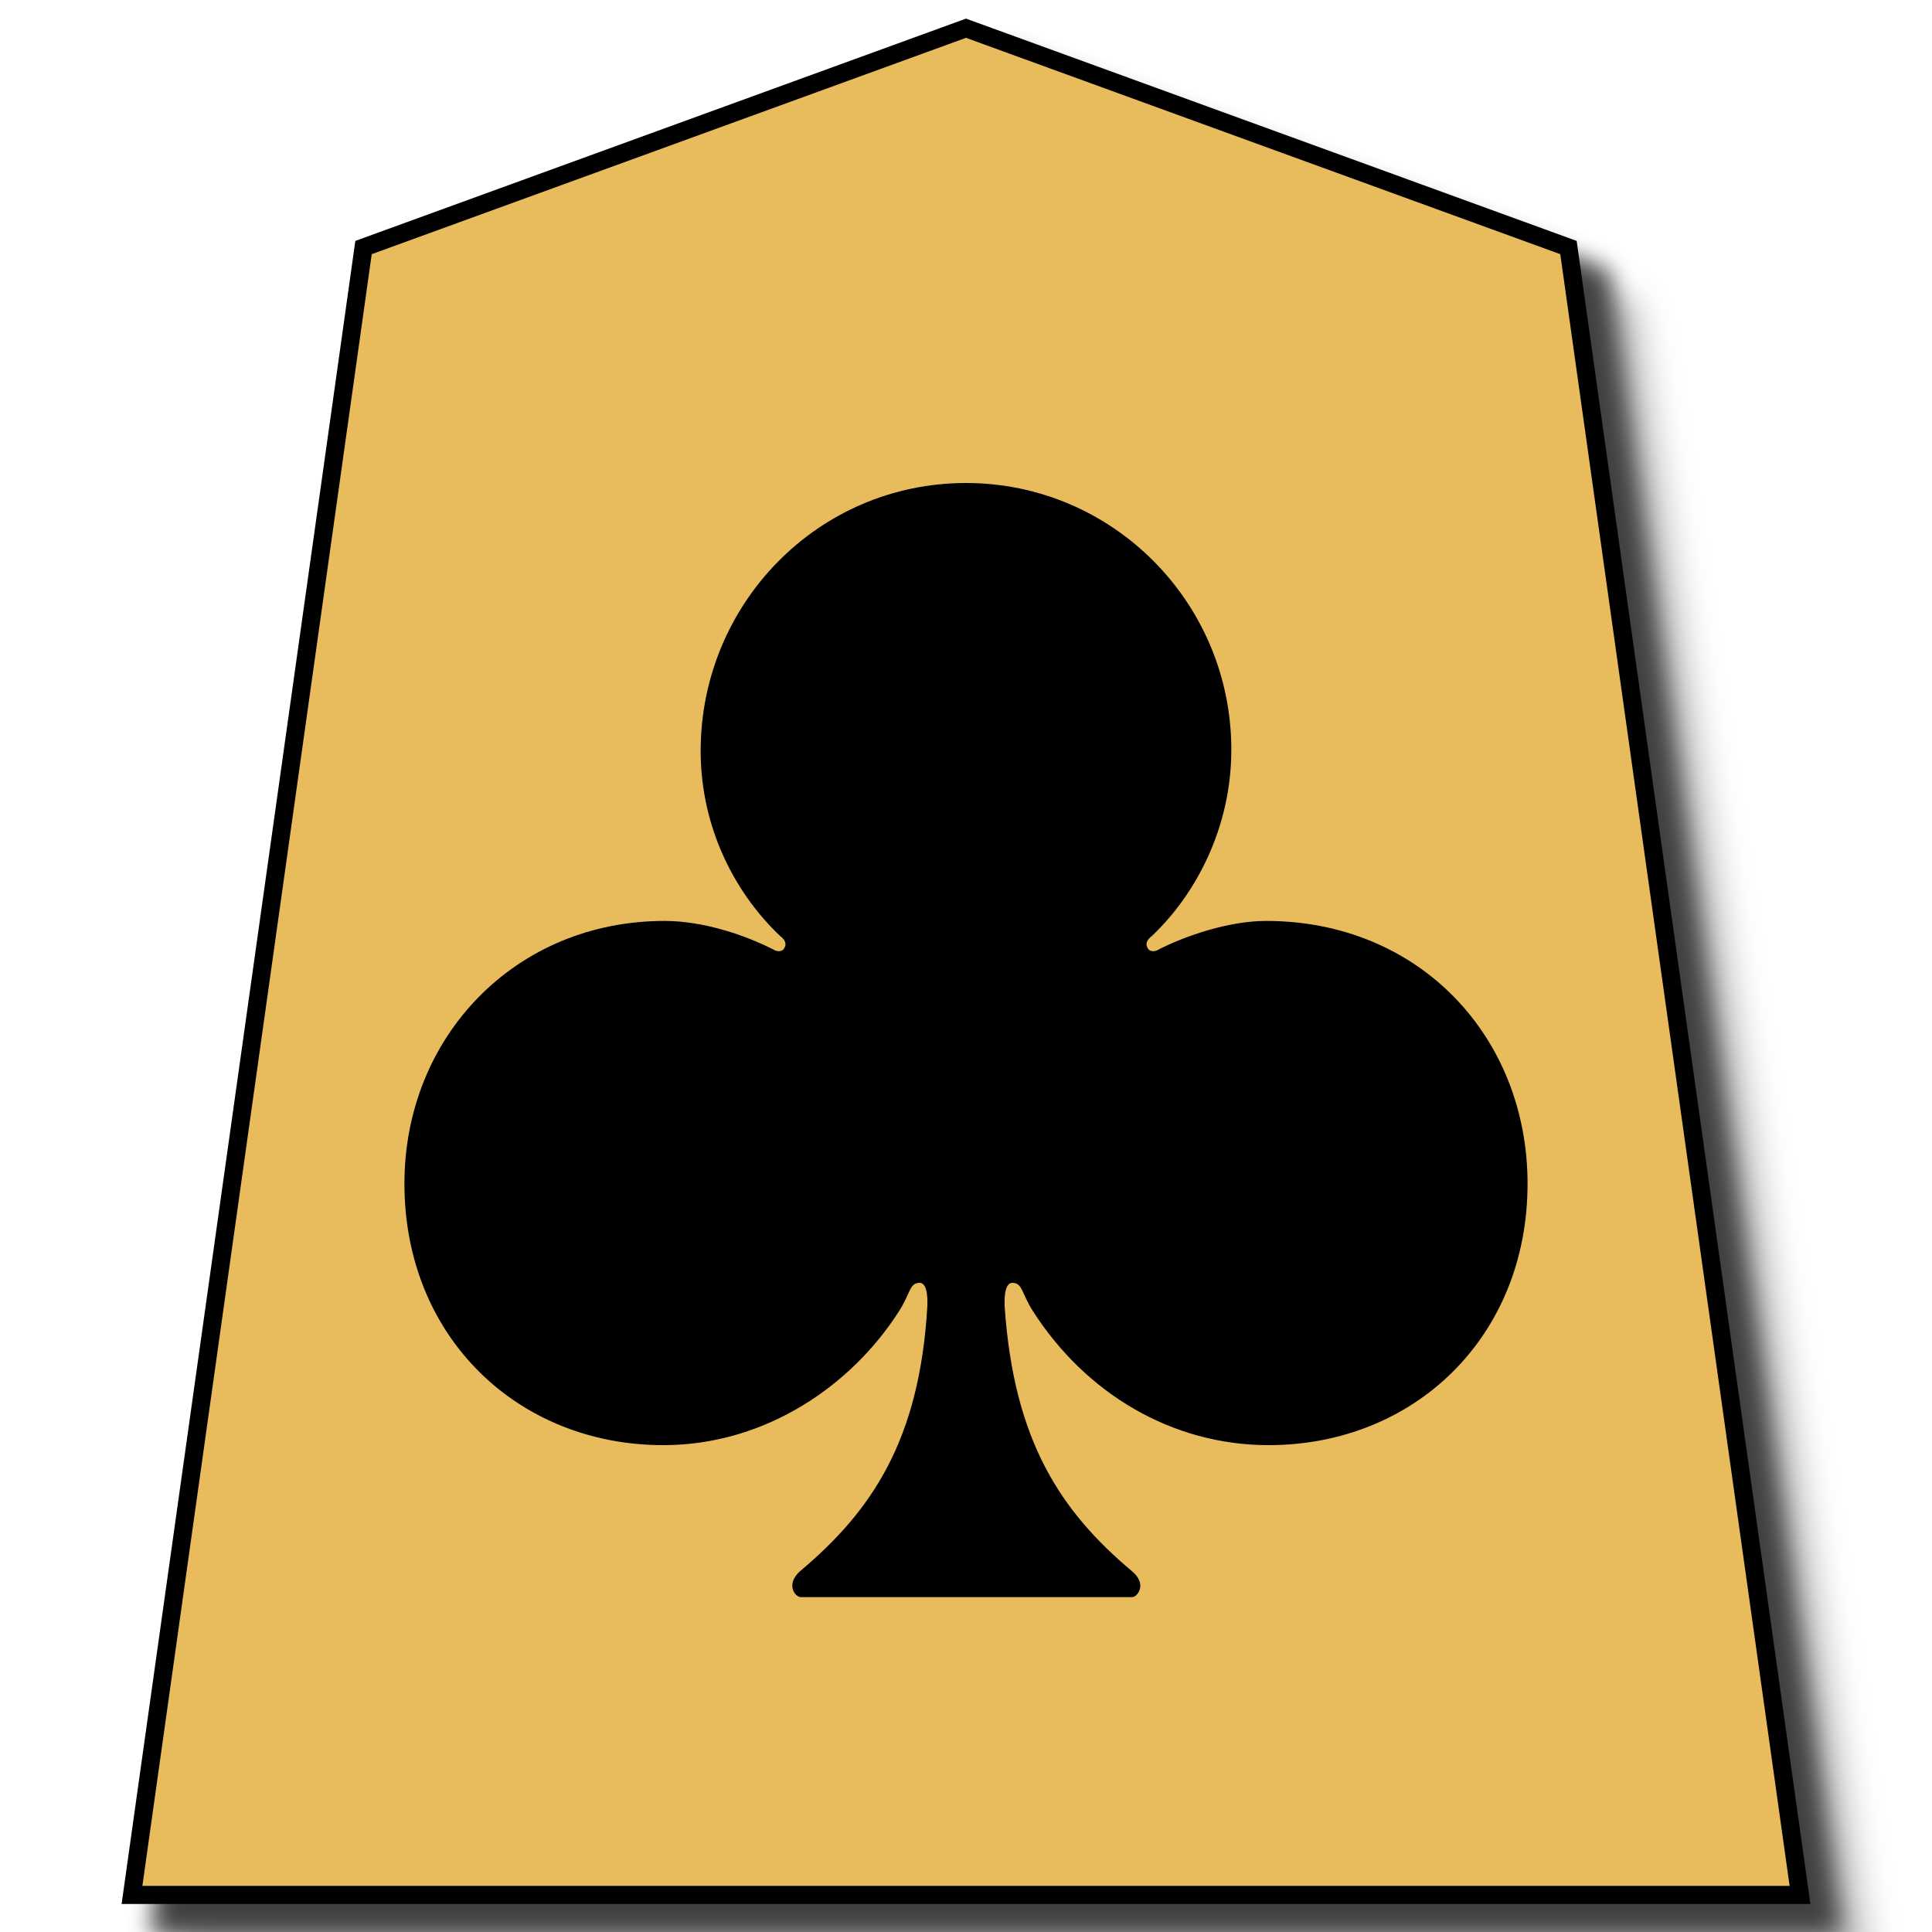
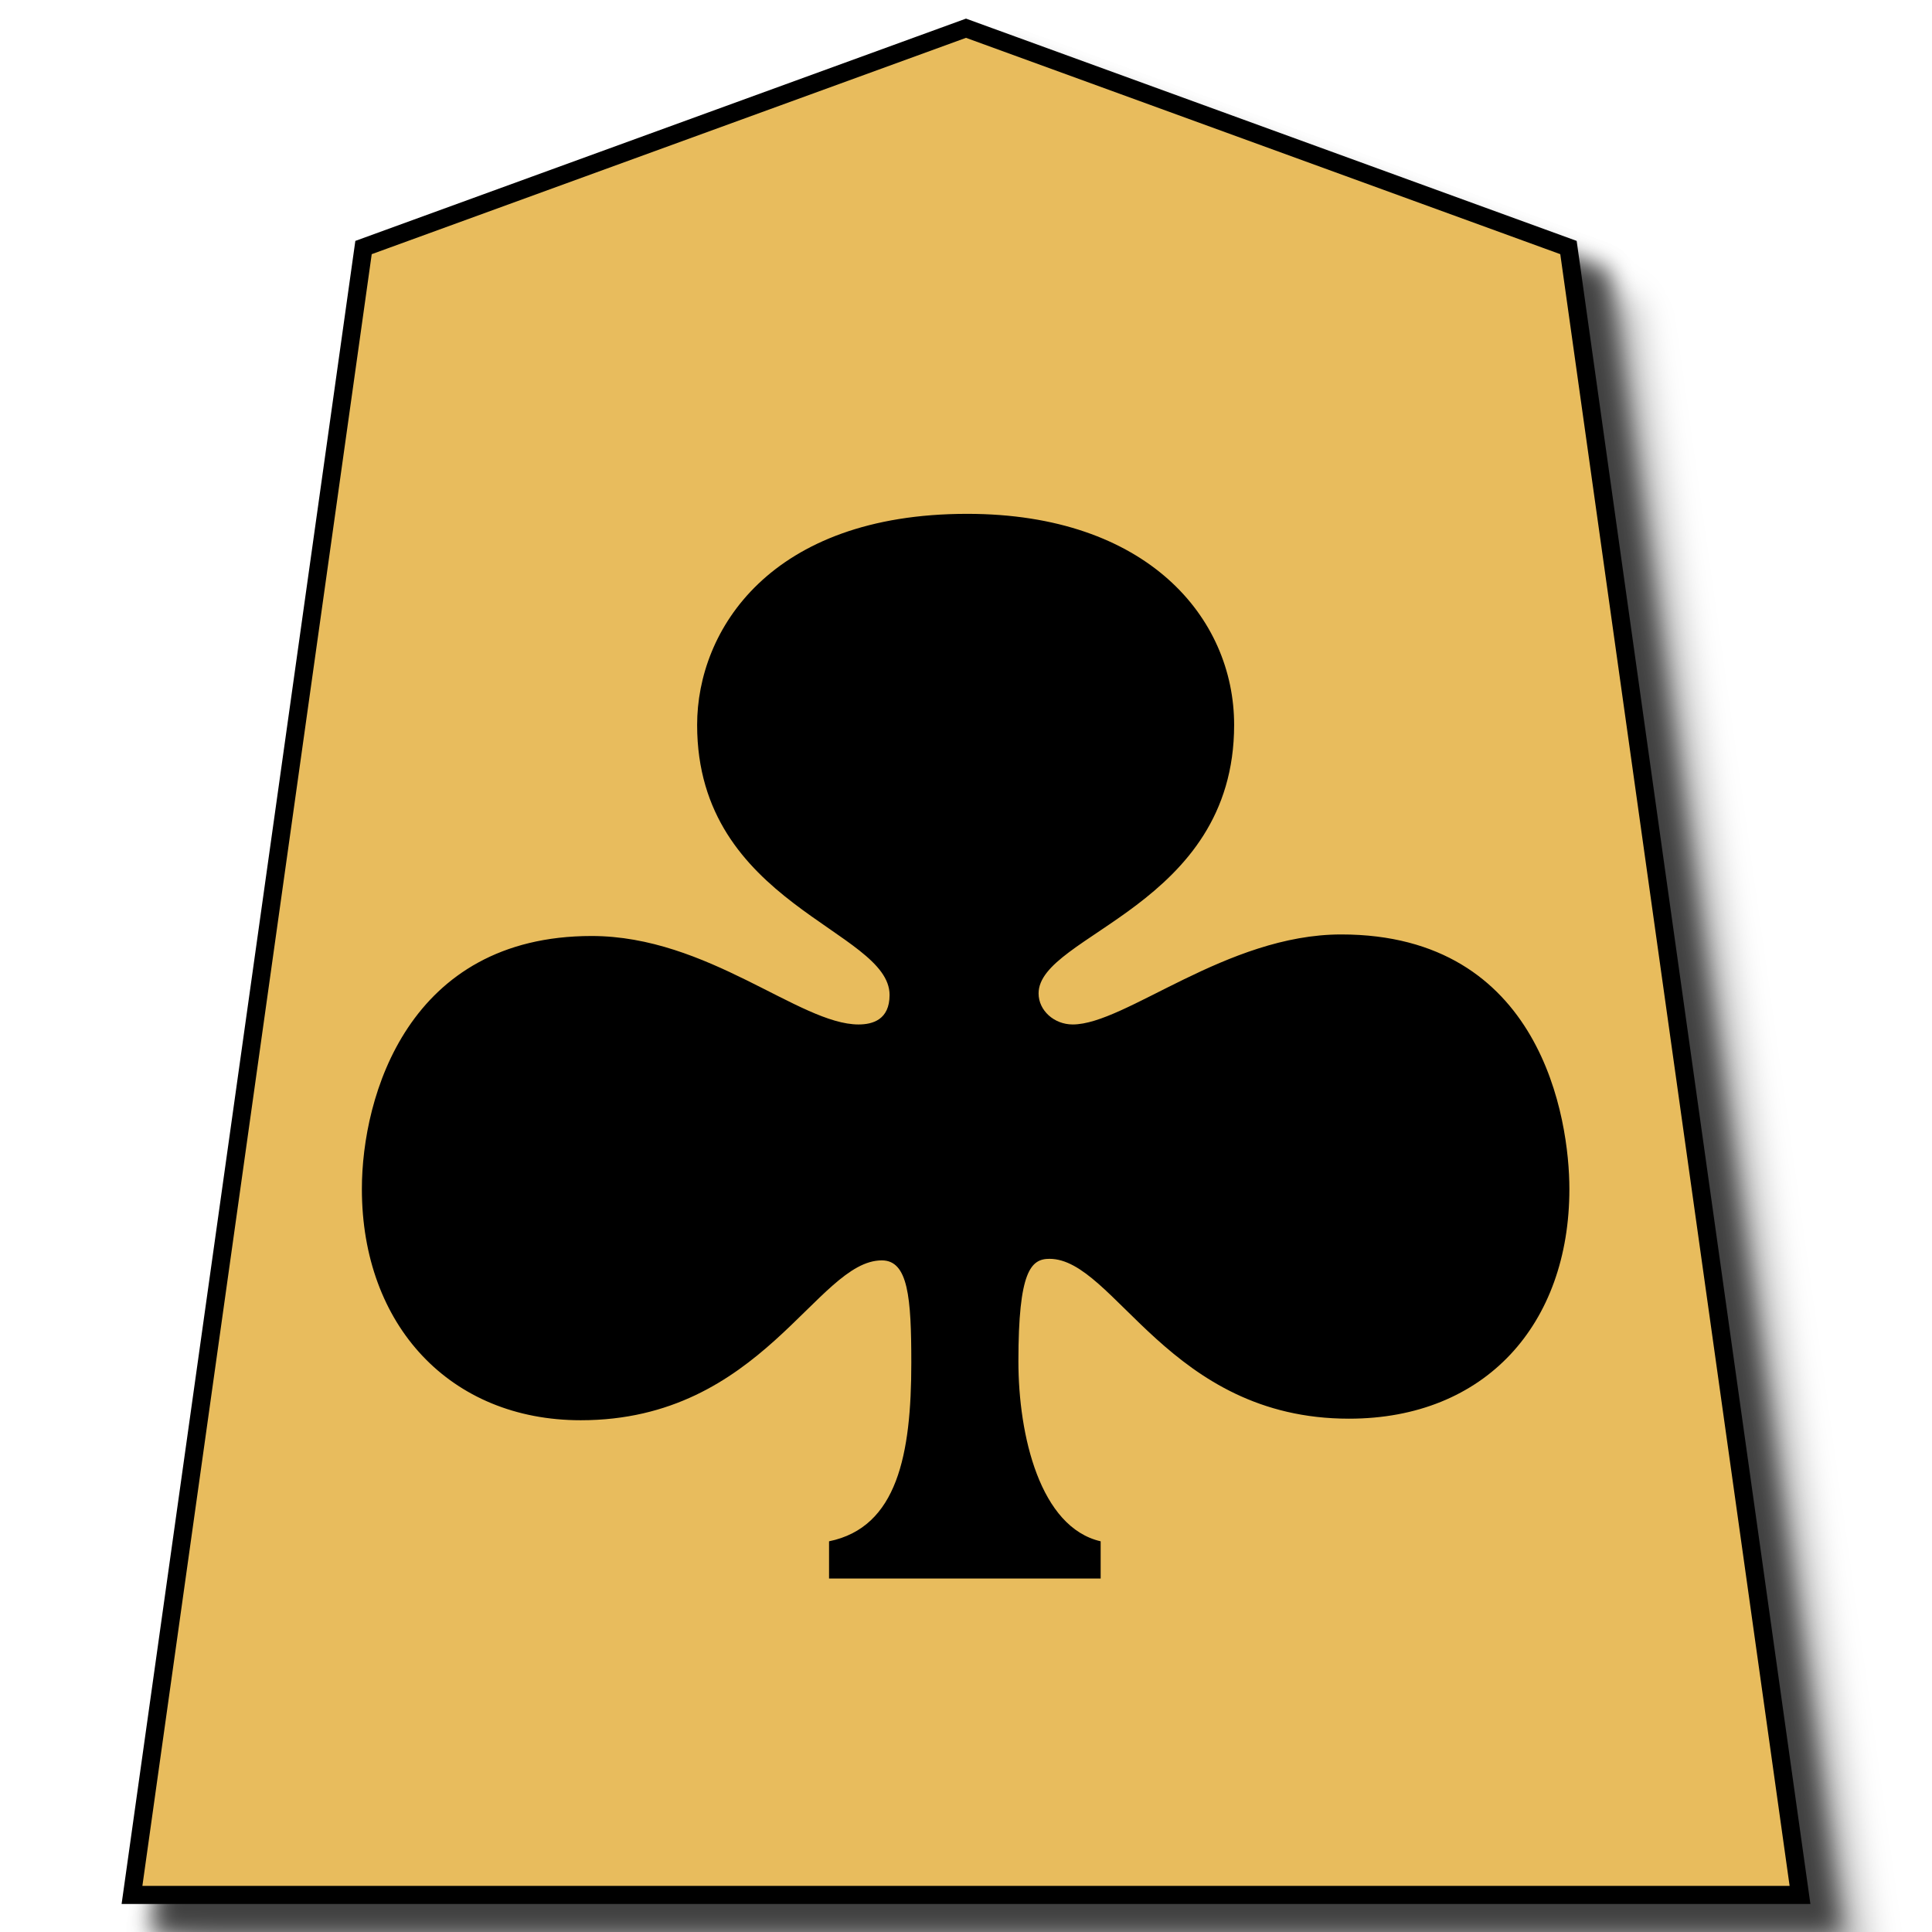
<svg xmlns="http://www.w3.org/2000/svg" width="128" height="128" version="1.1" id="svg9">
  <defs id="defs4">
    <filter style="color-interpolation-filters:sRGB" id="a" x="-0.041" y="-0.036" width="1.118" height="1.104">
      <feFlood flood-opacity=".498" flood-color="#000" result="flood" id="feFlood1" />
      <feComposite in="flood" in2="SourceGraphic" operator="in" result="composite1" id="feComposite1" />
      <feGaussianBlur in="composite1" stdDeviation=".8" result="blur" id="feGaussianBlur1" />
      <feOffset dx="2" dy="2" result="offset" id="feOffset1" />
      <feComposite in="SourceGraphic" in2="offset" result="fbSourceGraphic" id="feComposite2" />
      <feColorMatrix result="fbSourceGraphicAlpha" in="fbSourceGraphic" values="0 0 0 -1 0 0 0 0 -1 0 0 0 0 -1 0 0 0 0 1 0" id="feColorMatrix2" />
      <feFlood flood-opacity=".498" flood-color="#000" result="flood" id="feFlood2" />
      <feComposite in2="fbSourceGraphic" in="flood" operator="in" result="composite1" id="feComposite3" />
      <feGaussianBlur in="composite1" stdDeviation=".8" result="blur" id="feGaussianBlur3" />
      <feOffset dx="2" dy="2" result="offset" id="feOffset3" />
      <feComposite in2="offset" in="fbSourceGraphic" result="composite2" id="feComposite4" />
    </filter>
  </defs>
  <g style="filter:url(#a)" id="g9">
    <path style="fill:#e8bc5d;fill-opacity:1;stroke:#000000;stroke-width:1.197;stroke-miterlimit:4;stroke-dasharray:none" d="M 119.255,125.544 H 8.745 L 24.085,16.4 64,1.87 103.915,16.4 Z" id="path4" />
    <g style="opacity:1;fill:none;fill-opacity:1;fill-rule:evenodd;stroke:#000000;stroke-width:1.5;stroke-linecap:round;stroke-linejoin:round;stroke-miterlimit:4;stroke-dasharray:none;stroke-opacity:1" id="g8" transform="translate(-4.000437,-5.99966)">
-       <path d="m 63.563,92.869 c 0.768,-1.195 0.683,-1.877 1.365,-1.877 0.597,0 0.512,1.365 0.512,1.536 -0.512,8.875 -3.669,13.568 -8.448,17.579 -0.939,0.853 -0.341,1.707 0.085,1.707 h 21.931 c 0.341,0 1.024,-0.853 0,-1.707 -4.779,-4.011 -7.851,-8.704 -8.448,-17.579 0,-0.171 -0.085,-1.536 0.512,-1.536 0.683,0 0.597,0.683 1.365,1.877 3.499,5.461 9.216,8.875 15.616,8.875 9.643,0 17.152,-7.168 17.152,-17.323 0,-9.728 -7.168,-17.408 -17.323,-17.408 -2.389,0 -5.291,0.939 -7.253,1.963 0,0 -0.427,0.171 -0.597,-0.171 -0.256,-0.427 0.256,-0.768 0.256,-0.768 2.987,-2.816 5.291,-7.253 5.291,-12.373 0,-9.728 -7.851,-17.664 -17.579,-17.664 -9.813,0 -17.579,8.021 -17.579,17.749 0,5.12 2.304,9.472 5.291,12.288 0,0 0.512,0.341 0.256,0.768 -0.171,0.341 -0.597,0.171 -0.597,0.171 -1.963,-1.024 -4.779,-1.963 -7.339,-1.963 -9.899,0 -17.237,7.68 -17.237,17.408 0,10.155 7.509,17.323 17.152,17.323 6.741,0 12.459,-3.925 15.616,-8.875 z" id="text9" style="font-size:85.333px;font-family:'Noto Sans';-inkscape-font-specification:'Noto Sans';fill:#000000;stroke:none;stroke-width:1.002" aria-label="♣" />
+       <path d="M71.472 96.187C71.472 90.223 72.295 89.4 73.529 89.4C77.847 89.4 81.446 99.991 93.374 99.991C102.423 99.991 107.976 93.719 107.976 84.773C107.976 80.145 106.125 67.909 92.86 67.909C85.251 67.909 78.567 73.873 75.071 73.873C73.837 73.873 72.809 72.948 72.809 71.816C72.809 67.909 85.765 66.058 85.765 54.027C85.765 46.932 80.007 40.043 68.079 40.043C55.02 40.043 50.187 47.755 50.187 54.027C50.187 65.955 62.937 67.601 62.937 71.919C62.937 73.565 61.806 73.873 60.881 73.873C56.973 73.873 50.907 68.012 43.194 68.012C31.061 68.012 27.976 78.603 27.976 84.773C27.976 93.822 33.837 100.094 42.475 100.094C54.505 100.094 58.104 89.503 62.423 89.503C64.171 89.503 64.377 91.971 64.377 96.289C64.377 102.356 63.452 107.189 58.927 108.115V110.582H76.922V108.115C72.912 107.189 71.472 101.122 71.472 96.187Z" id="text9" style="font-size:85.333px;fill:#000000;stroke:none;stroke-width:1.002" aria-label="♣" />
    </g>
  </g>
</svg>
